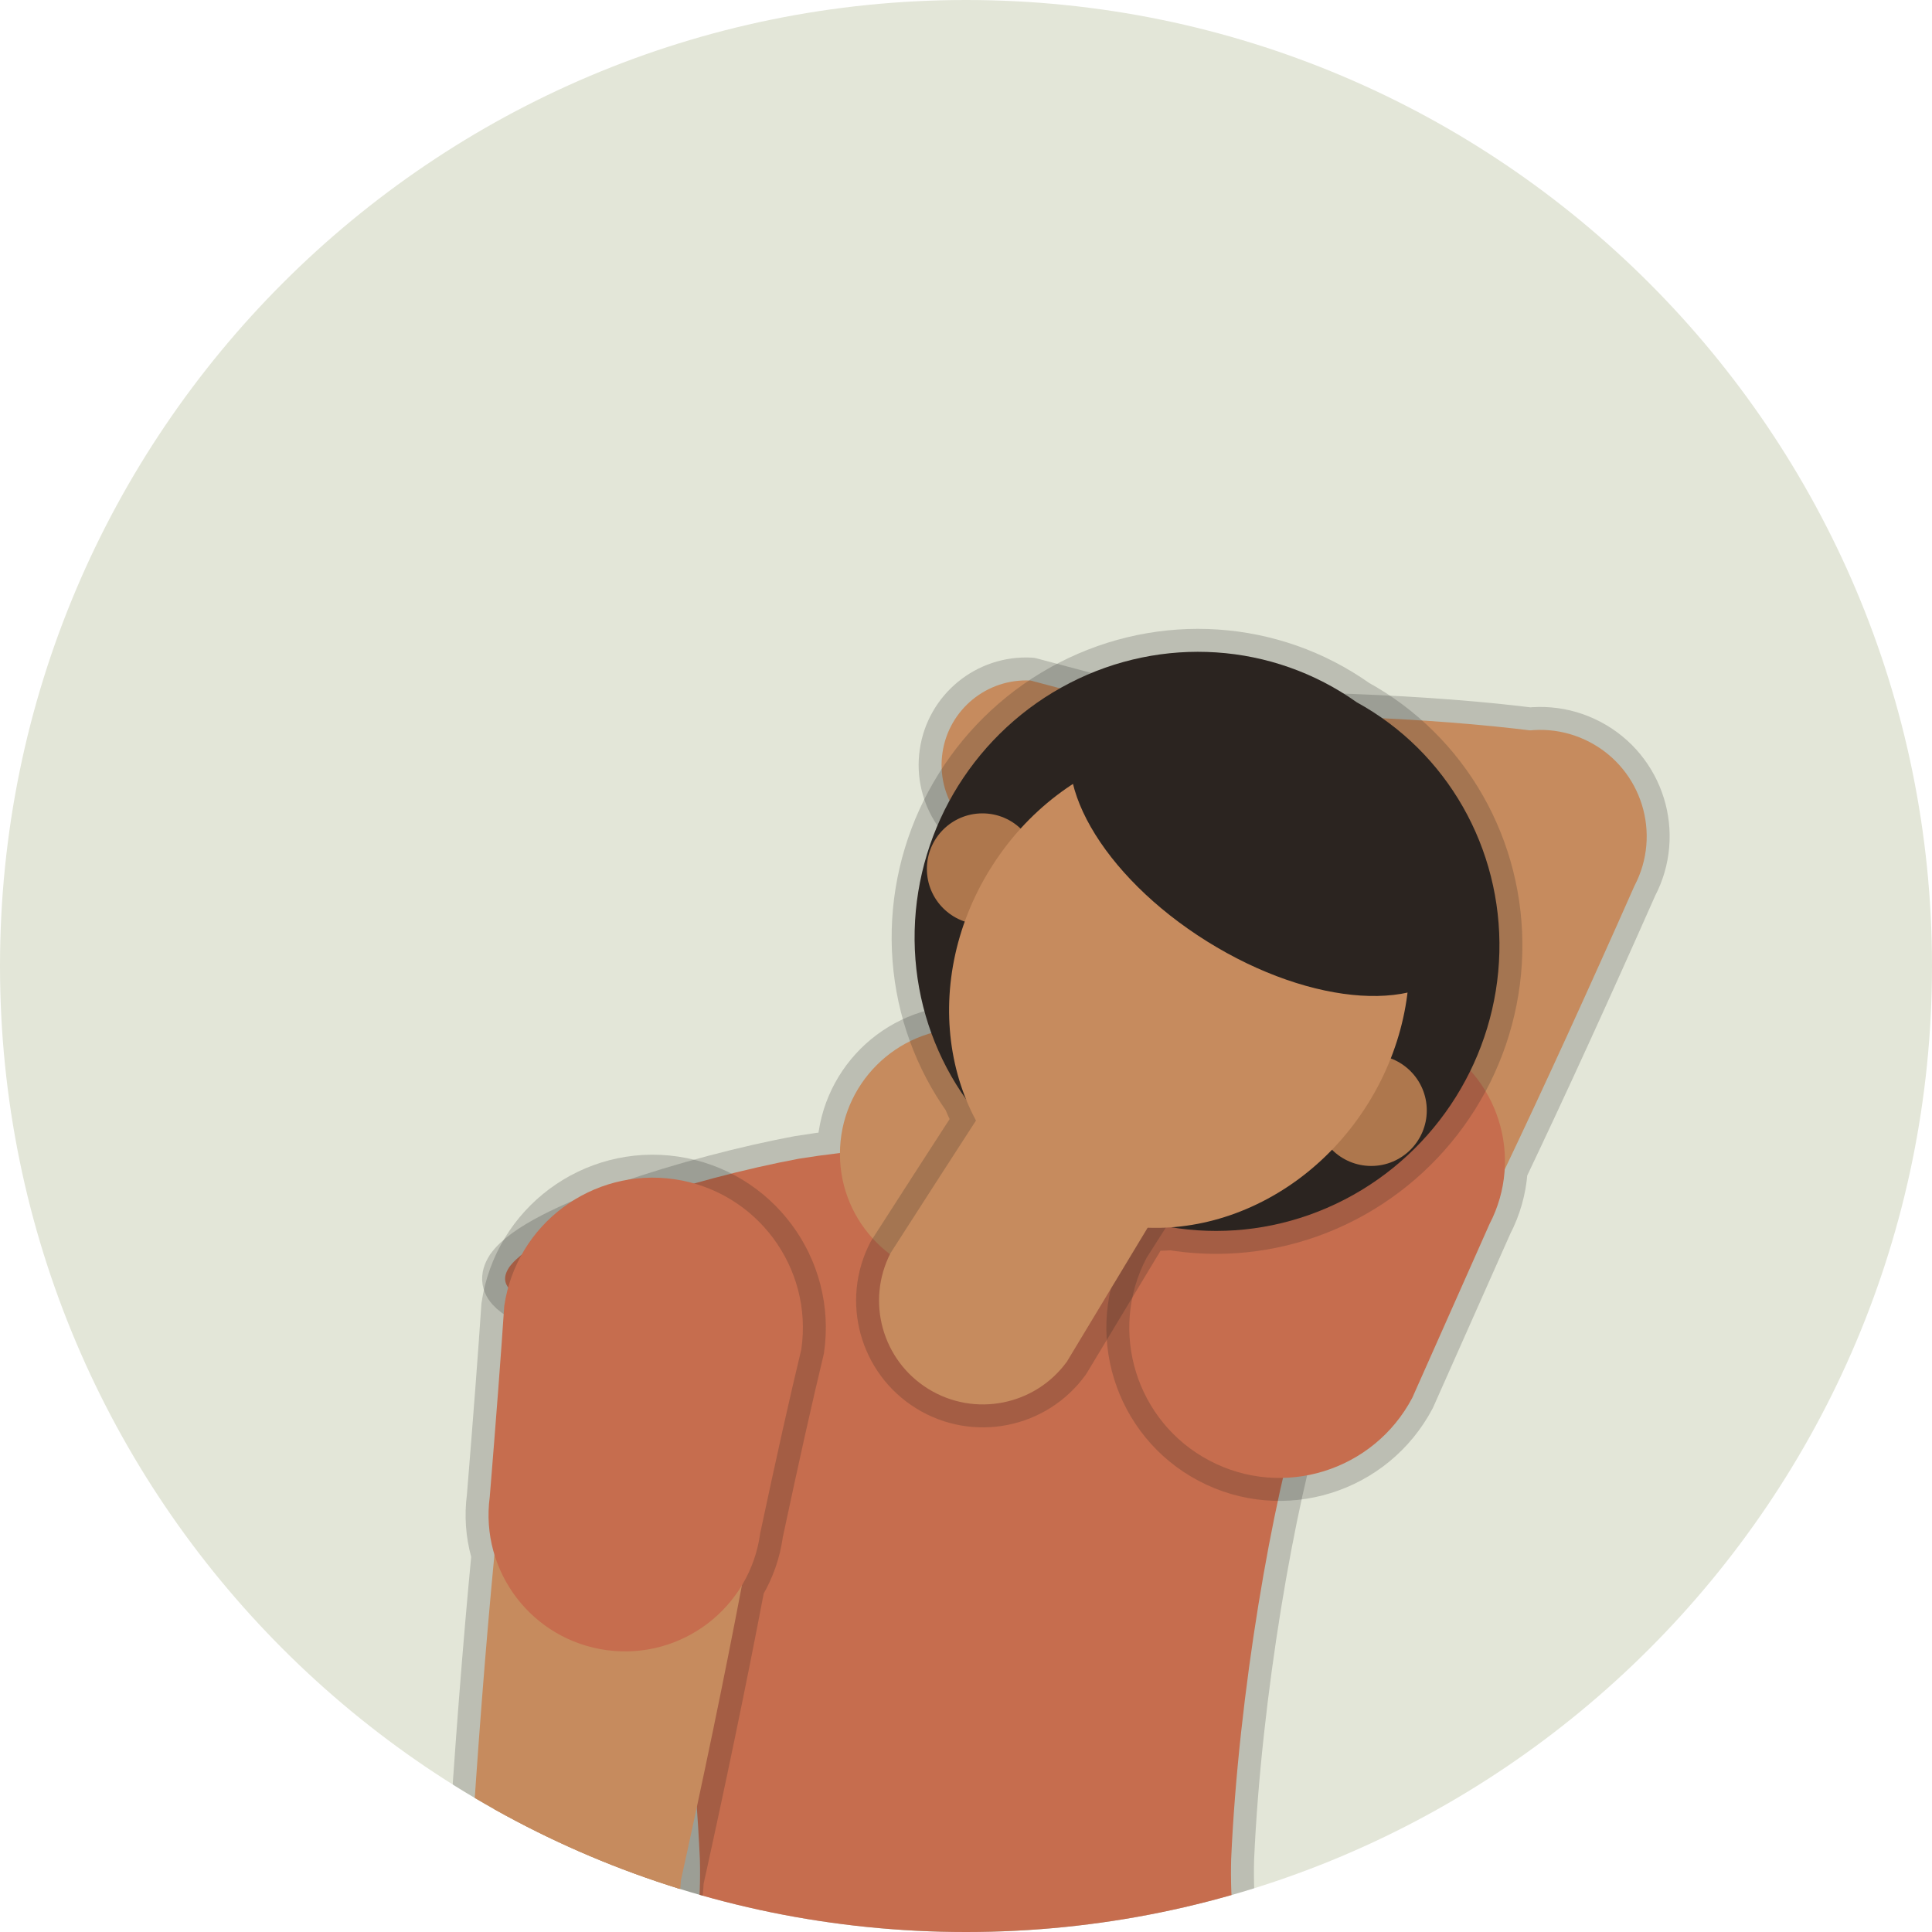
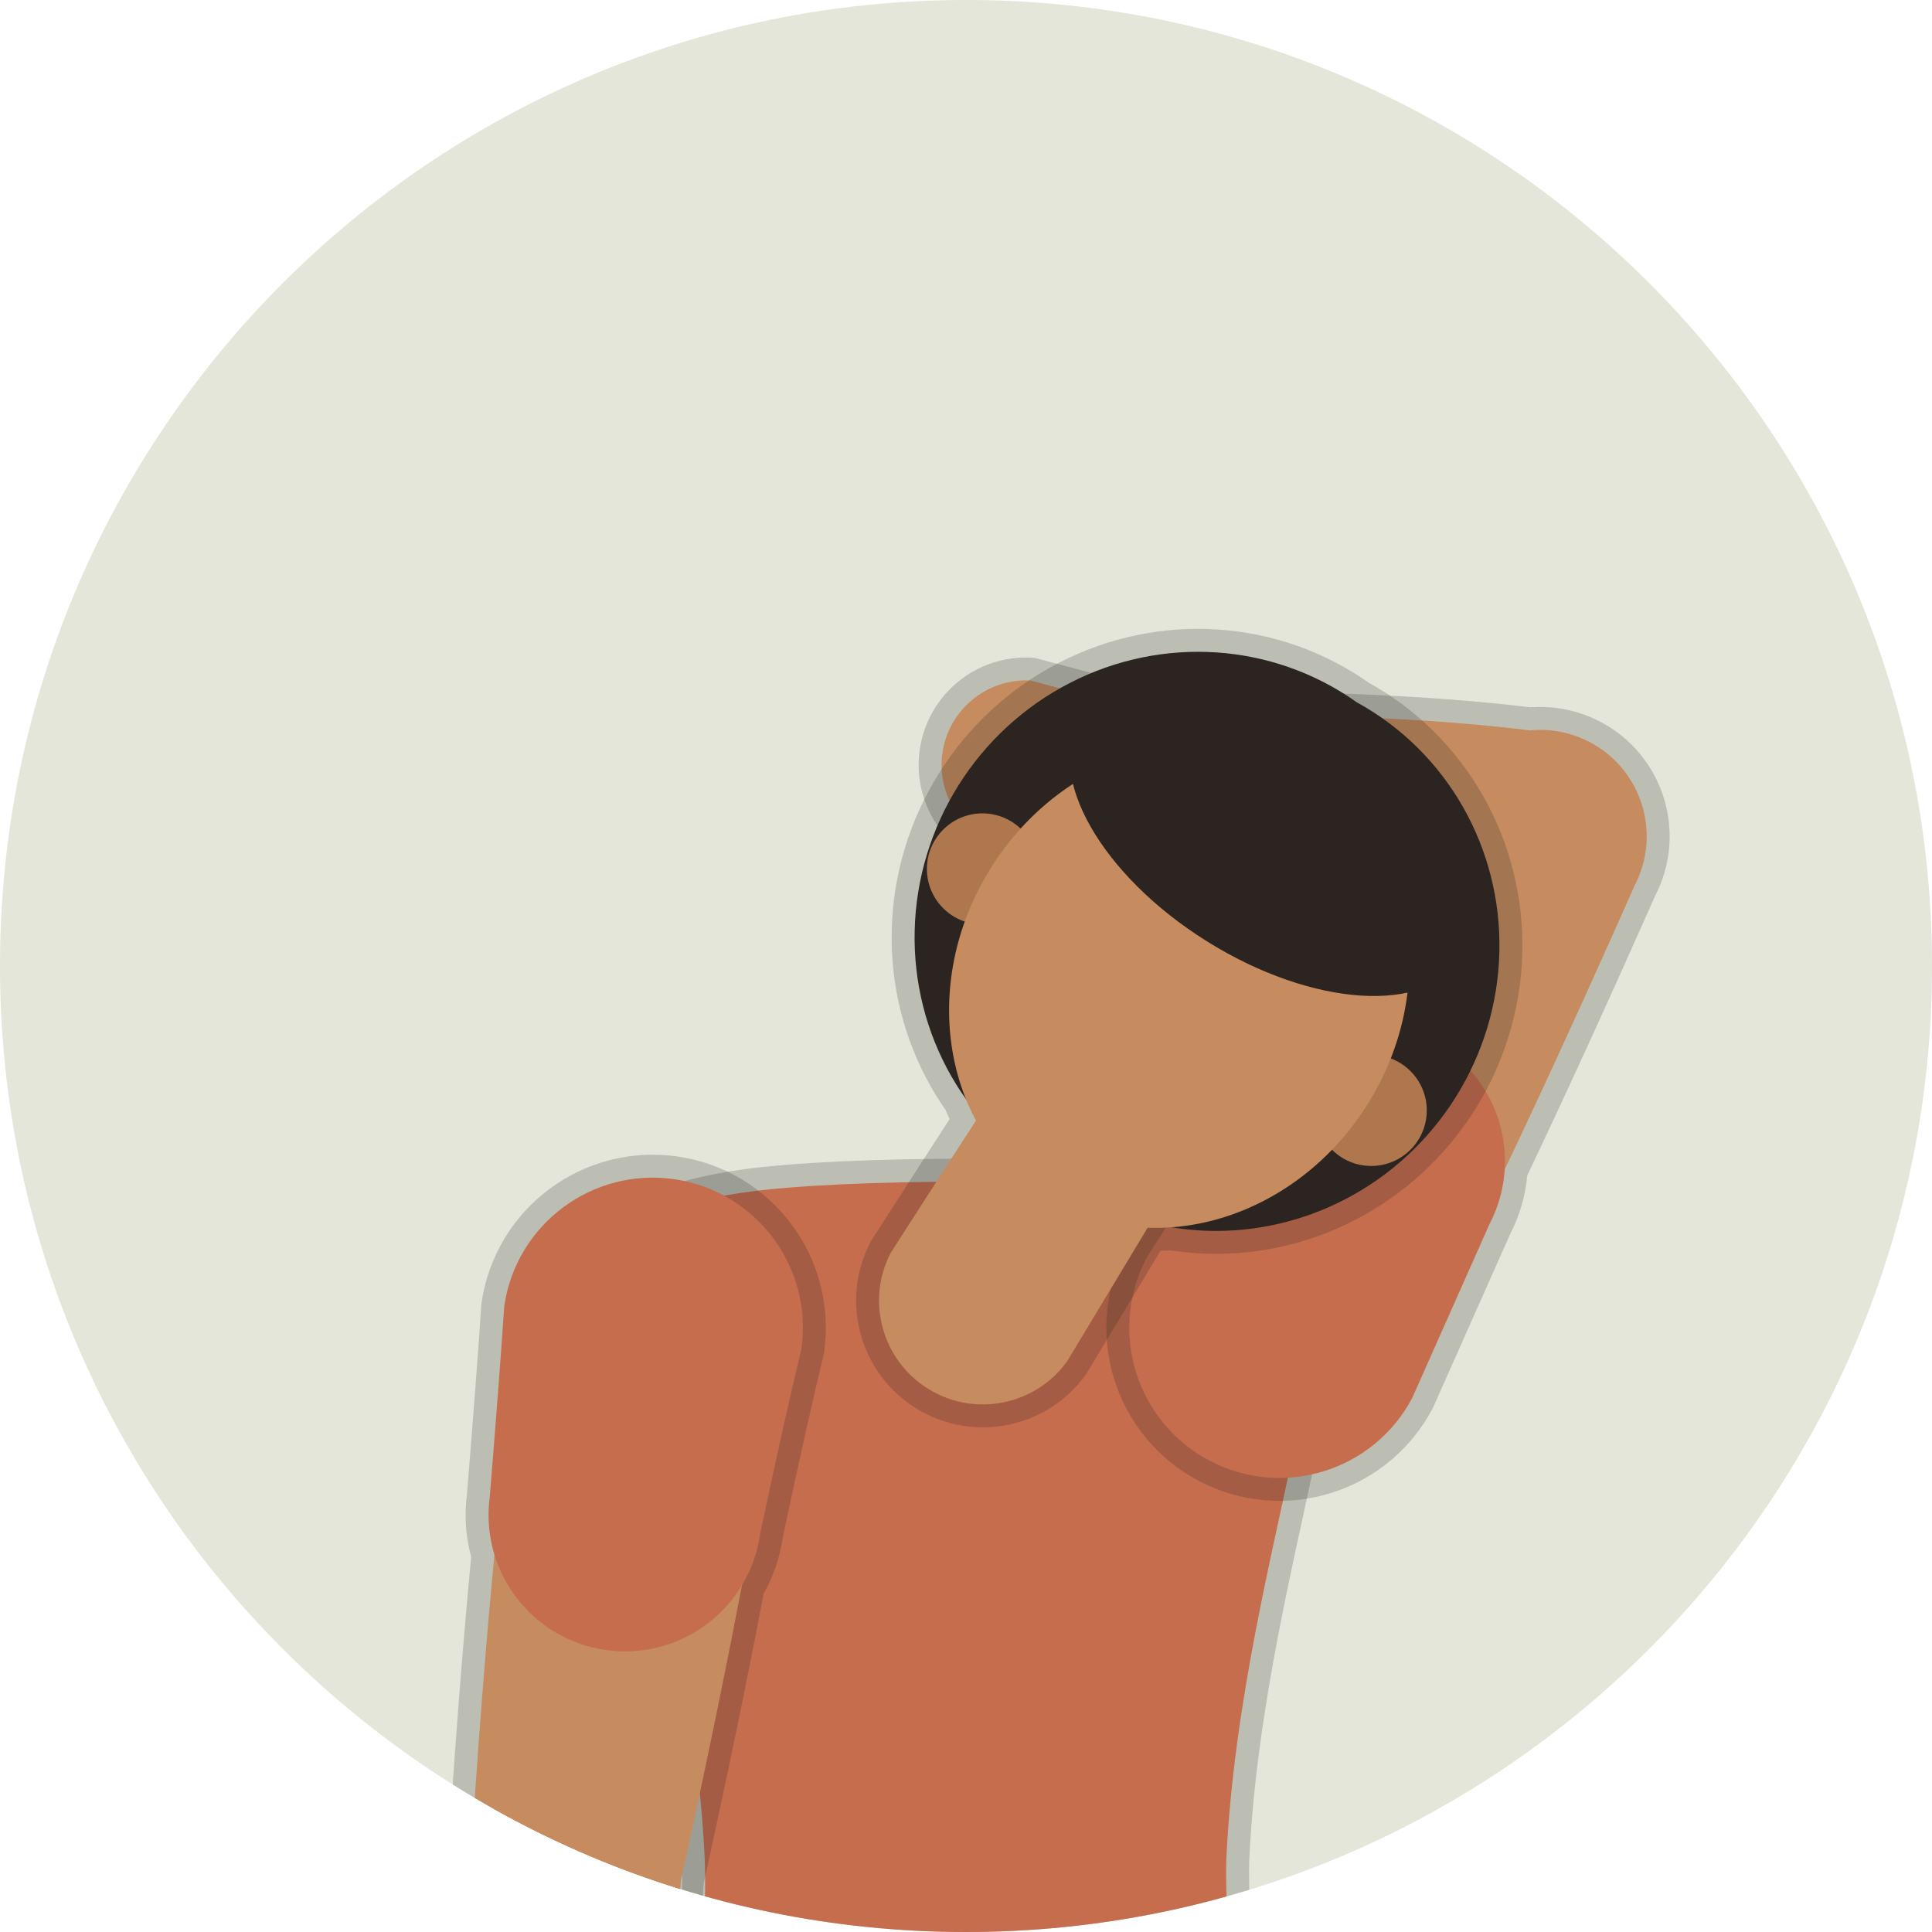
<svg xmlns="http://www.w3.org/2000/svg" viewBox="0 0 200 200" width="400" height="400" role="img" aria-label="Figure facing forward with the head tipped to one side and a hand resting on the head.">
  <circle cx="100" cy="100" r="100" fill="#E3E6D8" />
  <clipPath id="c1wfph40">
    <circle cx="100" cy="100" r="100" />
  </clipPath>
  <g clip-path="url(#c1wfph40)">
    <g transform="translate(107.2 426.2) scale(2.500)">
      <ellipse cx="0" cy="1.5" rx="24.906" ry="3" fill="#20211F" opacity="0.08" />
      <g>
        <path d="M-16.0 -40.5Q-16.1 -29.1 -13.6 -10.5A3.7 3.7 0 0 0 -6.2 -10.5Q-3.7 -29.1 -3.8 -40.5A6.1 6.1 0 0 0 -16.0 -40.5ZM-18.9 -71.5Q-18.5 -59.7 -16.2 -40.5A6.3 6.3 0 0 0 -3.6 -40.5Q-1.3 -59.7 -0.9 -71.5A9.0 9.0 0 0 0 -18.9 -71.5ZM-13.0 -12.5Q-14.5 -9.7 -16.9 -5.1A3.1 3.1 0 0 0 -11.6 -1.9Q-8.6 -6.0 -6.8 -8.5A3.7 3.7 0 0 0 -13.0 -12.5Z" fill="#1E1F1D" stroke="#1E1F1D" stroke-width="1.9" stroke-linejoin="round" opacity="0.2" />
        <path d="M-16.0 -40.5Q-16.1 -29.1 -13.6 -10.5A3.7 3.7 0 0 0 -6.2 -10.5Q-3.7 -29.1 -3.8 -40.5A6.1 6.1 0 0 0 -16.0 -40.5Z" fill="#465A4E" />
        <path d="M-18.9 -71.5Q-18.5 -59.7 -16.2 -40.5A6.3 6.3 0 0 0 -3.6 -40.5Q-1.3 -59.7 -0.9 -71.5A9.0 9.0 0 0 0 -18.9 -71.5Z" fill="#52665A" />
        <path d="M-13.0 -12.5Q-14.5 -9.7 -16.9 -5.1A3.1 3.1 0 0 0 -11.6 -1.9Q-8.6 -6.0 -6.8 -8.5A3.7 3.7 0 0 0 -13.0 -12.5Z" fill="#C68B5E" />
      </g>
      <g>
        <path d="M-2.0 -40.5Q-2.1 -29.1 0.4 -10.5A3.7 3.7 0 0 0 7.8 -10.5Q10.3 -29.1 10.2 -40.5A6.1 6.1 0 0 0 -2.0 -40.5ZM-4.9 -71.5Q-4.5 -59.7 -2.2 -40.5A6.3 6.3 0 0 0 10.4 -40.5Q12.7 -59.7 13.1 -71.5A9.0 9.0 0 0 0 -4.9 -71.5ZM1.0 -8.5Q2.8 -6.0 5.9 -1.9A3.1 3.1 0 0 0 11.1 -5.1Q8.7 -9.7 7.2 -12.5A3.7 3.7 0 0 0 1.0 -8.5Z" fill="#1E1F1D" stroke="#1E1F1D" stroke-width="1.9" stroke-linejoin="round" opacity="0.2" />
        <path d="M-2.0 -40.5Q-2.1 -29.1 0.4 -10.5A3.7 3.7 0 0 0 7.8 -10.5Q10.3 -29.1 10.2 -40.5A6.1 6.1 0 0 0 -2.0 -40.5Z" fill="#465A4E" />
        <path d="M-4.9 -71.5Q-4.5 -59.7 -2.2 -40.5A6.3 6.3 0 0 0 10.4 -40.5Q12.7 -59.7 13.1 -71.5A9.0 9.0 0 0 0 -4.9 -71.5Z" fill="#52665A" />
        <path d="M1.0 -8.5Q2.8 -6.0 5.9 -1.9A3.1 3.1 0 0 0 11.1 -5.1Q8.7 -9.7 7.2 -12.5A3.7 3.7 0 0 0 1.0 -8.5Z" fill="#C68B5E" />
      </g>
      <g>
-         <path d="M-15.5 -71.5C-17.4 -76.0 -13.7 -86.7 -13.9 -93.5C-14.2 -100.3 -15.6 -108.4 -16.9 -112.5C-18.2 -116.6 -22.9 -116.3 -21.8 -118.0C-20.6 -119.7 -14.1 -121.7 -9.8 -122.5C-5.5 -123.2 -0.3 -123.2 4.0 -122.5C8.3 -121.7 14.8 -119.7 16.0 -118.0C17.2 -116.3 12.4 -116.6 11.1 -112.5C9.8 -108.4 8.4 -100.3 8.1 -93.5C7.9 -86.7 11.6 -76.0 9.8 -71.5C7.9 -67.0 1.3 -66.5 -2.9 -66.5C-7.1 -66.5 -13.7 -67.0 -15.5 -71.5ZM-15.9 -71.5C-16.8 -74.5 -18.7 -79.2 -14.6 -80.7C-10.5 -82.3 4.7 -82.3 8.8 -80.7C13.0 -79.2 11.1 -74.5 10.1 -71.5C9.1 -68.5 6.3 -64.4 3.1 -63.0C-0.1 -61.6 -5.7 -61.6 -8.9 -63.0C-12.1 -64.4 -14.9 -68.5 -15.9 -71.5ZM-2.9 -117.5A5.2 5.2 0.0 1 0 -2.9 -127.9A5.2 5.2 0.0 1 0 -2.9 -117.5Z" fill="#1E1F1D" stroke="#1E1F1D" stroke-width="1.9" stroke-linejoin="round" opacity="0.2" />
-         <path d="M-15.5 -71.5C-17.4 -76.0 -13.7 -86.7 -13.9 -93.5C-14.2 -100.3 -15.6 -108.4 -16.9 -112.5C-18.2 -116.6 -22.9 -116.3 -21.8 -118.0C-20.6 -119.7 -14.1 -121.7 -9.8 -122.5C-5.5 -123.2 -0.3 -123.2 4.0 -122.5C8.3 -121.7 14.8 -119.7 16.0 -118.0C17.2 -116.3 12.4 -116.6 11.1 -112.5C9.8 -108.4 8.4 -100.3 8.1 -93.5C7.9 -86.7 11.6 -76.0 9.8 -71.5C7.9 -67.0 1.3 -66.5 -2.9 -66.5C-7.1 -66.5 -13.7 -67.0 -15.5 -71.5Z" fill="#C66D4E" />
-         <path d="M-15.9 -71.5C-16.8 -74.5 -18.7 -79.2 -14.6 -80.7C-10.5 -82.3 4.7 -82.3 8.8 -80.7C13.0 -79.2 11.1 -74.5 10.1 -71.5C9.1 -68.5 6.3 -64.4 3.1 -63.0C-0.1 -61.6 -5.7 -61.6 -8.9 -63.0C-12.1 -64.4 -14.9 -68.5 -15.9 -71.5Z" fill="#52665A" />
-         <path d="M-2.9 -117.5A5.2 5.2 0.0 1 0 -2.9 -127.9A5.2 5.2 0.0 1 0 -2.9 -117.5Z" fill="#C68B5E" />
+         <path d="M-14.9 -71.5C-16.7 -75.8 -13.4 -87.0 -13.7 -93.5C-14.0 -100.0 -15.7 -106.5 -16.5 -110.5C-17.2 -114.5 -19.0 -115.7 -18.3 -117.5C-17.6 -119.3 -16.2 -120.5 -12.1 -121.1C-8.0 -121.7 2.2 -121.7 6.3 -121.1C10.4 -120.5 11.8 -119.3 12.5 -117.5C13.2 -115.7 11.4 -114.5 10.7 -110.5C9.9 -106.5 8.2 -100.0 7.9 -93.5C7.7 -87.0 10.9 -75.8 9.1 -71.5C7.3 -67.2 1.1 -67.5 -2.9 -67.5C-6.9 -67.5 -13.0 -67.2 -14.9 -71.5ZM-15.3 -72.5C-16.0 -75.1 -18.2 -79.4 -14.3 -80.7C-10.3 -82.1 4.5 -82.1 8.5 -80.7C12.5 -79.4 10.2 -75.1 9.5 -72.5C8.9 -69.9 6.7 -66.0 4.6 -65.0C2.5 -64.0 -0.4 -66.5 -2.9 -66.5C-5.4 -66.5 -8.3 -64.0 -10.4 -65.0C-12.5 -66.0 -14.7 -69.9 -15.3 -72.5Z" fill="#1E1F1D" stroke="#1E1F1D" stroke-width="1.9" stroke-linejoin="round" opacity="0.2" />
+         <path d="M-14.9 -71.5C-16.7 -75.8 -13.4 -87.0 -13.7 -93.5C-14.0 -100.0 -15.7 -106.5 -16.5 -110.5C-17.2 -114.5 -19.0 -115.7 -18.3 -117.5C-17.6 -119.3 -16.2 -120.5 -12.1 -121.1C-8.0 -121.7 2.2 -121.7 6.3 -121.1C10.4 -120.5 11.8 -119.3 12.5 -117.5C13.2 -115.7 11.4 -114.5 10.7 -110.5C9.9 -106.5 8.2 -100.0 7.9 -93.5C7.7 -87.0 10.9 -75.8 9.1 -71.5C7.3 -67.2 1.1 -67.5 -2.9 -67.5C-6.9 -67.5 -13.0 -67.2 -14.9 -71.5Z" fill="#C66D4E" />
+         <path d="M-15.3 -72.5C-16.0 -75.1 -18.2 -79.4 -14.3 -80.7C-10.3 -82.1 4.5 -82.1 8.5 -80.7C12.5 -79.4 10.2 -75.1 9.5 -72.5C8.9 -69.9 6.7 -66.0 4.6 -65.0C2.5 -64.0 -0.4 -66.5 -2.9 -66.5C-5.4 -66.5 -8.3 -64.0 -10.4 -65.0C-12.5 -66.0 -14.7 -69.9 -15.3 -72.5Z" fill="#52665A" />
      </g>
      <g>
        <path d="M-21.2 -116.2Q-22.5 -107.6 -23.4 -93.3A4.4 4.4 0 0 0 -14.8 -92.1Q-11.7 -106.1 -10.5 -114.7A5.4 5.4 0 0 0 -21.2 -116.2ZM-22.0 -116.4Q-22.2 -113.4 -22.6 -108.5A5.6 5.6 0 0 0 -11.4 -107.0Q-10.4 -111.7 -9.7 -114.6A6.2 6.2 0 0 0 -22.0 -116.4ZM-23.5 -93.0Q-24.0 -85.1 -23.4 -72.0A2.8 2.8 0 0 0 -17.8 -71.6Q-15.3 -84.5 -14.7 -92.4A4.4 4.4 0 0 0 -23.5 -93.0ZM-23.5 -72.0Q-23.8 -70.1 -24.4 -67.0A3.5 3.5 0 0 0 -17.4 -66.5Q-17.6 -69.7 -17.7 -71.6A2.9 2.9 0 0 0 -23.5 -72.0Z" fill="#1E1F1D" stroke="#1E1F1D" stroke-width="1.9" stroke-linejoin="round" opacity="0.2" />
        <path d="M-21.2 -116.2Q-22.5 -107.6 -23.4 -93.3A4.4 4.4 0 0 0 -14.8 -92.1Q-11.7 -106.1 -10.5 -114.7A5.4 5.4 0 0 0 -21.2 -116.2Z" fill="#C68B5E" />
        <path d="M-22.0 -116.4Q-22.2 -113.4 -22.6 -108.5A5.6 5.6 0 0 0 -11.4 -107.0Q-10.4 -111.7 -9.7 -114.6A6.2 6.2 0 0 0 -22.0 -116.4Z" fill="#C66D4E" />
        <path d="M-23.5 -93.0Q-24.0 -85.1 -23.4 -72.0A2.8 2.8 0 0 0 -17.8 -71.6Q-15.3 -84.5 -14.7 -92.4A4.4 4.4 0 0 0 -23.5 -93.0Z" fill="#C68B5E" />
        <path d="M-23.5 -72.0Q-23.8 -70.1 -24.4 -67.0A3.5 3.5 0 0 0 -17.4 -66.5Q-17.6 -69.7 -17.7 -71.6A2.9 2.9 0 0 0 -23.5 -72.0Z" fill="#C68B5E" />
      </g>
      <g>
        <path d="M14.9 -113.0Q19.0 -120.7 24.8 -133.8A4.4 4.4 0 0 0 17.0 -137.9Q9.4 -125.8 5.3 -118.0A5.4 5.4 0 0 0 14.9 -113.0ZM15.6 -112.6Q16.8 -115.3 18.8 -119.8A5.6 5.6 0 0 0 8.8 -125.0Q6.2 -120.9 4.6 -118.4A6.2 6.2 0 0 0 15.6 -112.6ZM21.5 -140.1Q15.2 -141.0 4.7 -140.9A2.8 2.8 0 0 0 3.9 -135.4Q14.0 -132.4 20.3 -131.5A4.4 4.4 0 0 0 21.5 -140.1ZM4.7 -141.0Q2.8 -141.5 -0.2 -142.3A3.5 3.5 0 0 0 -1.2 -135.4Q2.0 -135.3 3.9 -135.3A2.9 2.9 0 0 0 4.7 -141.0Z" fill="#1E1F1D" stroke="#1E1F1D" stroke-width="1.9" stroke-linejoin="round" opacity="0.2" />
        <path d="M14.9 -113.0Q19.0 -120.7 24.8 -133.8A4.4 4.4 0 0 0 17.0 -137.9Q9.4 -125.8 5.3 -118.0A5.4 5.4 0 0 0 14.9 -113.0Z" fill="#C68B5E" />
        <path d="M15.6 -112.6Q16.8 -115.3 18.8 -119.8A5.6 5.6 0 0 0 8.8 -125.0Q6.2 -120.9 4.6 -118.4A6.2 6.2 0 0 0 15.6 -112.6Z" fill="#C66D4E" />
        <path d="M21.5 -140.1Q15.2 -141.0 4.7 -140.9A2.8 2.8 0 0 0 3.9 -135.4Q14.0 -132.4 20.3 -131.5A4.4 4.4 0 0 0 21.5 -140.1Z" fill="#C68B5E" />
        <path d="M4.7 -141.0Q2.8 -141.5 -0.2 -142.3A3.5 3.5 0 0 0 -1.2 -135.4Q2.0 -135.3 3.9 -135.3A2.9 2.9 0 0 0 4.7 -141.0Z" fill="#C68B5E" />
      </g>
      <g>
        <path d="M1.3 -114.1Q4.5 -119.4 9.8 -128.2A4.0 4.0 0 0 0 3.0 -132.5Q-2.6 -123.9 -6.0 -118.6A4.3 4.3 0 0 0 1.3 -114.1ZM0.9 -121.6A11.5 11.7 32.0 1 0 13.3 -141.4A11.5 11.7 32.0 1 0 0.9 -121.6ZM13.9 -122.2A2.3 2.3 0.0 1 0 13.9 -126.8A2.3 2.3 0.0 1 0 13.9 -122.2ZM-2.2 -132.2A2.3 2.3 0.0 1 0 -2.2 -136.8A2.3 2.3 0.0 1 0 -2.2 -132.2ZM0.5 -120.9A9.2 10.3 32.0 1 0 11.4 -138.4A9.2 10.3 32.0 1 0 0.5 -120.9ZM7.1 -131.5A9.3 5.0 32.0 1 0 12.4 -140.0A9.3 5.0 32.0 1 0 7.1 -131.5Z" fill="#1E1F1D" stroke="#1E1F1D" stroke-width="1.9" stroke-linejoin="round" opacity="0.2" />
        <path d="M1.3 -114.1Q4.5 -119.4 9.8 -128.2A4.0 4.0 0 0 0 3.0 -132.5Q-2.6 -123.9 -6.0 -118.6A4.3 4.3 0 0 0 1.3 -114.1Z" fill="#C68B5E" />
        <path d="M0.9 -121.6A11.5 11.7 32.0 1 0 13.3 -141.4A11.5 11.7 32.0 1 0 0.9 -121.6Z" fill="#2B2420" />
        <path d="M13.9 -122.2A2.3 2.3 0.0 1 0 13.9 -126.8A2.3 2.3 0.0 1 0 13.9 -122.2Z" fill="#AE774D" />
        <path d="M-2.2 -132.2A2.3 2.3 0.0 1 0 -2.2 -136.8A2.3 2.3 0.0 1 0 -2.2 -132.2Z" fill="#AE774D" />
        <path d="M0.5 -120.9A9.2 10.3 32.0 1 0 11.4 -138.4A9.2 10.3 32.0 1 0 0.5 -120.9Z" fill="#C68B5E" />
        <path d="M7.1 -131.5A9.3 5.0 32.0 1 0 12.4 -140.0A9.3 5.0 32.0 1 0 7.1 -131.5Z" fill="#2B2420" />
      </g>
    </g>
  </g>
</svg>
